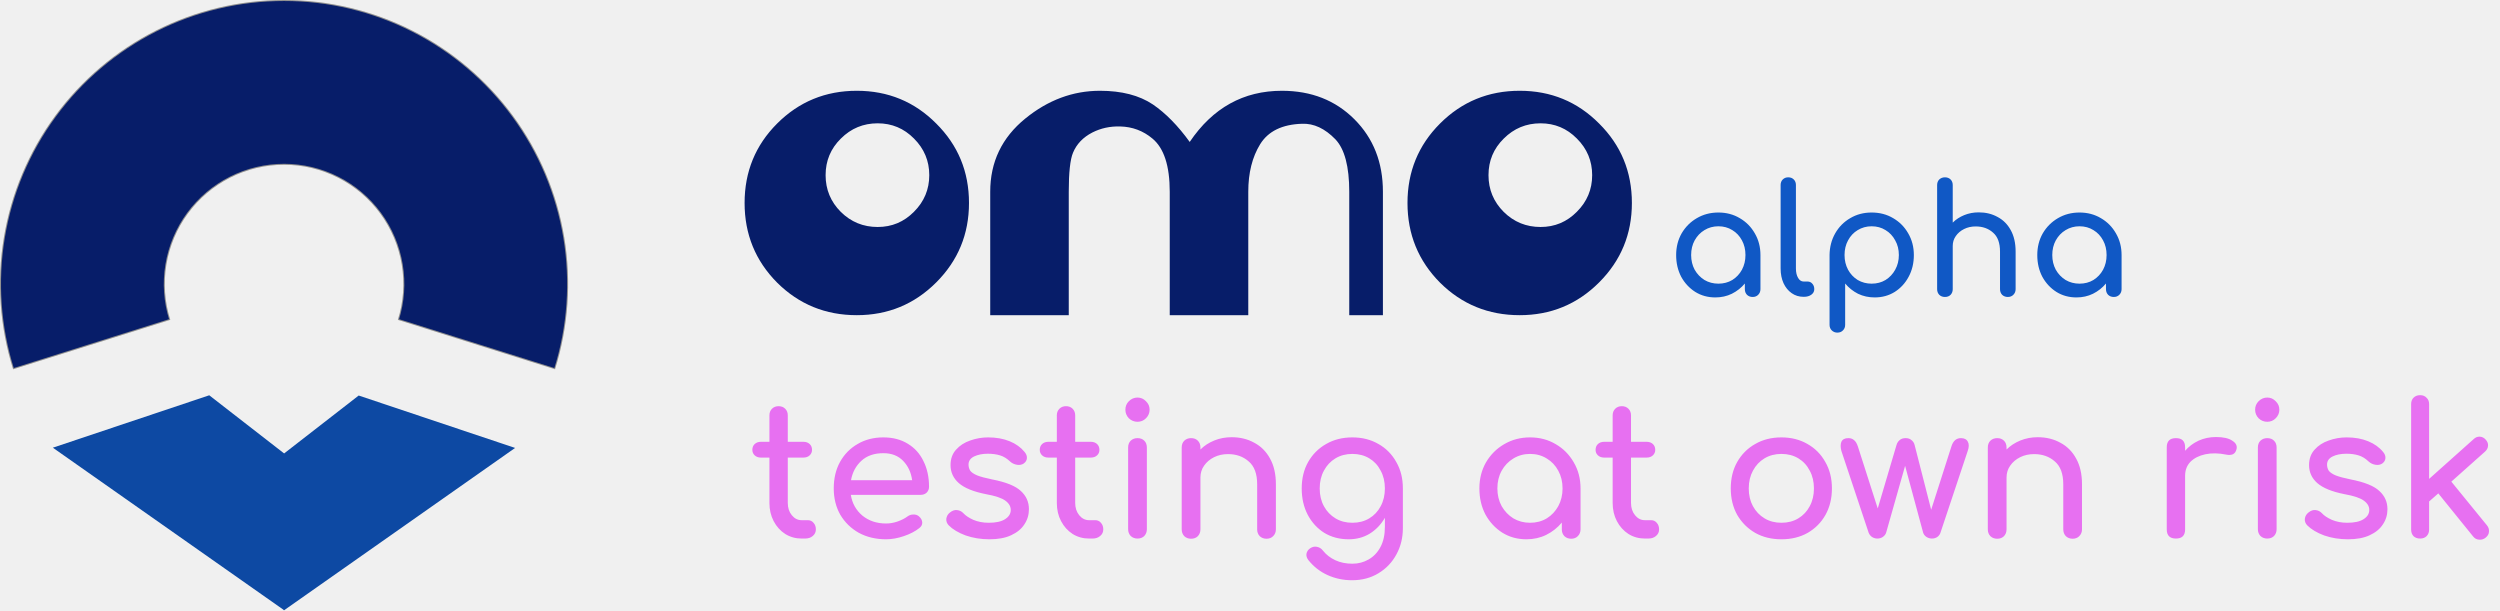
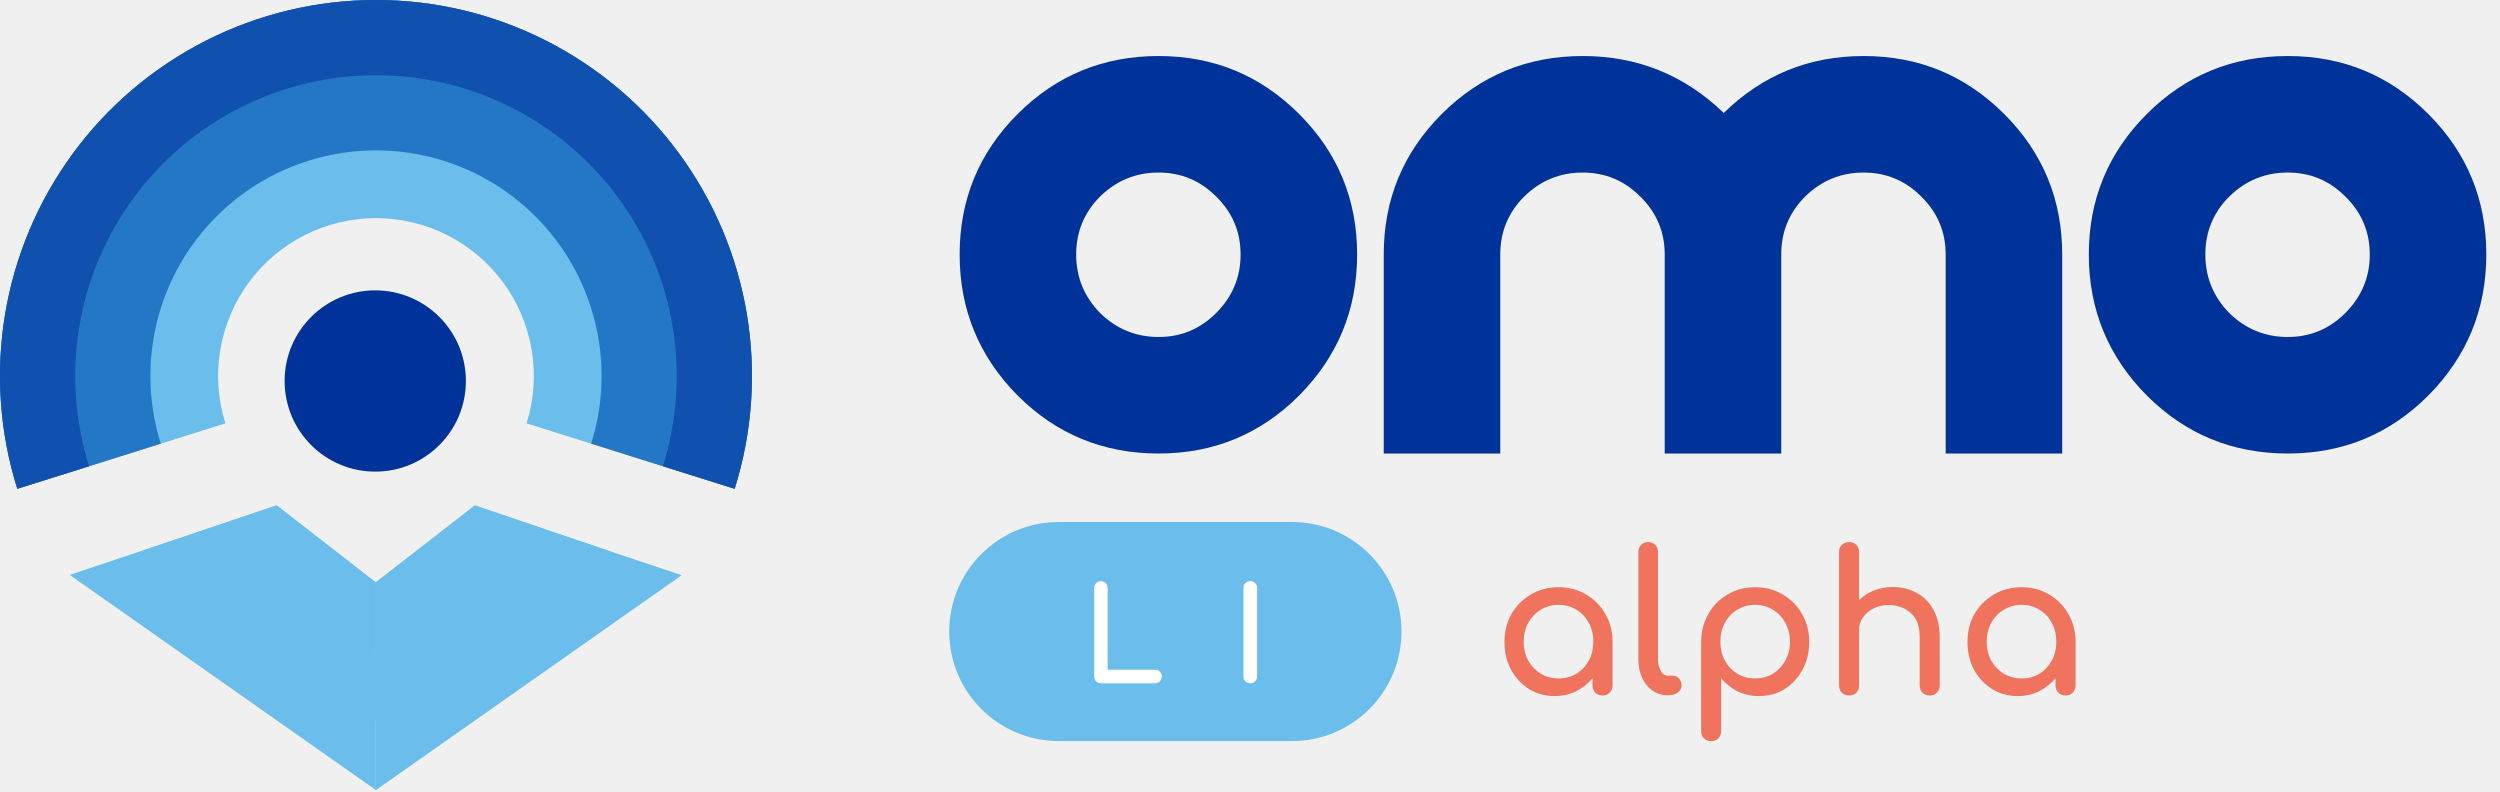
- <svg xmlns="http://www.w3.org/2000/svg" width="2451" height="599" viewBox="0 0 2451 599" fill="none">
-   <mask id="path-1-inside-1" fill="white">
-     <path d="M544.166 362.07C557.288 320.356 560.402 276.138 553.258 232.997C546.113 189.856 528.91 149.003 503.041 113.746C477.172 78.49 443.364 49.821 404.355 30.059C365.346 10.298 322.231 0 278.502 8.36285e-09C234.773 -0 191.659 10.297 152.649 30.057C113.64 49.818 79.831 78.487 53.962 113.743C28.092 148.999 10.889 189.851 3.743 232.993C-3.402 276.134 -0.288 320.352 12.833 362.066L166.954 313.587C161.445 296.072 160.137 277.507 163.138 259.393C166.138 241.279 173.361 224.126 184.223 209.323C195.085 194.52 209.28 182.483 225.659 174.186C242.038 165.889 260.14 161.566 278.501 161.566C296.861 161.566 314.964 165.89 331.343 174.187C347.722 182.484 361.916 194.522 372.778 209.325C383.64 224.128 390.863 241.281 393.863 259.395C396.863 277.508 395.555 296.074 390.045 313.589L544.166 362.07Z" />
-   </mask>
-   <path d="M544.166 362.07C557.288 320.356 560.402 276.138 553.258 232.997C546.113 189.856 528.91 149.003 503.041 113.746C477.172 78.49 443.364 49.821 404.355 30.059C365.346 10.298 322.231 0 278.502 8.36285e-09C234.773 -0 191.659 10.297 152.649 30.057C113.64 49.818 79.831 78.487 53.962 113.743C28.092 148.999 10.889 189.851 3.743 232.993C-3.402 276.134 -0.288 320.352 12.833 362.066L166.954 313.587C161.445 296.072 160.137 277.507 163.138 259.393C166.138 241.279 173.361 224.126 184.223 209.323C195.085 194.52 209.28 182.483 225.659 174.186C242.038 165.889 260.14 161.566 278.501 161.566C296.861 161.566 314.964 165.89 331.343 174.187C347.722 182.484 361.916 194.522 372.778 209.325C383.64 224.128 390.863 241.281 393.863 259.395C396.863 277.508 395.555 296.074 390.045 313.589L544.166 362.07Z" fill="#071D69" stroke="#8F8F8F" stroke-width="2" mask="url(#path-1-inside-1)" />
-   <path d="M205.14 387.538L278.5 444.508V598.217L51.801 438.915L205.14 387.538Z" fill="#0D49A3" />
-   <path d="M351.66 387.774L278.3 444.745V598.453L505 439.151L351.66 387.774Z" fill="#0D49A3" />
-   <path d="M950 199C950 229.507 939.293 255.467 917.88 276.88C896.467 298.293 870.507 309 840 309C809.347 309 783.313 298.367 761.9 277.1C740.633 255.687 730 229.653 730 199C730 168.347 740.633 142.387 761.9 121.12C783.313 99.707 809.347 89 840 89C870.653 89 896.613 99.707 917.88 121.12C939.293 142.387 950 168.347 950 199ZM911.06 171.72C911.06 157.787 906.073 145.833 896.1 135.86C886.273 125.887 874.393 120.9 860.46 120.9C846.38 120.9 834.353 125.887 824.38 135.86C814.407 145.687 809.42 157.64 809.42 171.72C809.42 185.8 814.407 197.827 824.38 207.8C834.353 217.627 846.38 222.54 860.46 222.54C874.393 222.54 886.273 217.553 896.1 207.58C906.073 197.607 911.06 185.653 911.06 171.72ZM1355.81 309H1322.81V188C1322.81 163.213 1318.27 146.053 1309.17 136.52C1298.91 125.96 1288.05 120.9 1276.61 121.34C1257.11 121.927 1243.39 128.6 1235.47 141.36C1227.7 153.973 1223.81 169.52 1223.81 188V309H1146.81V188C1146.81 162.627 1141.17 145.247 1129.87 135.86C1120.78 128.233 1110.22 124.273 1098.19 123.98C1088.37 123.687 1079.27 125.667 1070.91 129.92C1061.82 134.613 1055.51 141.213 1051.99 149.72C1049.21 156.32 1047.81 169.08 1047.81 188V309H970.814V188C970.814 158.813 982.254 134.907 1005.13 116.28C1027.43 98.093 1051.85 89 1078.39 89C1099.66 89 1116.97 93.473 1130.31 102.42C1142.78 110.927 1154.81 123.173 1166.39 139.16C1188.98 105.72 1219.12 89 1256.81 89C1285.56 89 1309.25 98.313 1327.87 116.94C1346.5 135.567 1355.81 159.253 1355.81 188V309ZM1599.9 199C1599.9 229.507 1589.2 255.467 1567.78 276.88C1546.37 298.293 1520.41 309 1489.9 309C1459.25 309 1433.22 298.367 1411.8 277.1C1390.54 255.687 1379.9 229.653 1379.9 199C1379.9 168.347 1390.54 142.387 1411.8 121.12C1433.22 99.707 1459.25 89 1489.9 89C1520.56 89 1546.52 99.707 1567.78 121.12C1589.2 142.387 1599.9 168.347 1599.9 199ZM1560.96 171.72C1560.96 157.787 1555.98 145.833 1546 135.86C1536.18 125.887 1524.3 120.9 1510.36 120.9C1496.28 120.9 1484.26 125.887 1474.28 135.86C1464.31 145.687 1459.32 157.64 1459.32 171.72C1459.32 185.8 1464.31 197.827 1474.28 207.8C1484.26 217.627 1496.28 222.54 1510.36 222.54C1524.3 222.54 1536.18 217.553 1546 207.58C1555.98 197.607 1560.96 185.653 1560.96 171.72Z" fill="#071D69" />
-   <path d="M786.02 528C780.02 528 774.62 526.5 769.82 523.5C765.02 520.38 761.24 516.18 758.48 510.9C755.72 505.62 754.34 499.68 754.34 493.08V448.62H746.06C743.54 448.62 741.5 447.9 739.94 446.46C738.38 445.02 737.6 443.22 737.6 441.06C737.6 438.66 738.38 436.74 739.94 435.3C741.5 433.86 743.54 433.14 746.06 433.14H754.34V407.22C754.34 404.58 755.18 402.42 756.86 400.74C758.54 399.06 760.7 398.22 763.34 398.22C765.98 398.22 768.14 399.06 769.82 400.74C771.5 402.42 772.34 404.58 772.34 407.22V433.14H787.64C790.16 433.14 792.2 433.86 793.76 435.3C795.32 436.74 796.1 438.66 796.1 441.06C796.1 443.22 795.32 445.02 793.76 446.46C792.2 447.9 790.16 448.62 787.64 448.62H772.34V493.08C772.34 497.88 773.66 501.9 776.3 505.14C778.94 508.38 782.18 510 786.02 510H792.14C794.3 510 796.1 510.84 797.54 512.52C799.1 514.2 799.88 516.36 799.88 519C799.88 521.64 798.86 523.8 796.82 525.48C794.9 527.16 792.38 528 789.26 528H786.02ZM868.706 528.72C858.746 528.72 849.866 526.62 842.066 522.42C834.386 518.1 828.326 512.22 823.886 504.78C819.566 497.22 817.406 488.58 817.406 478.86C817.406 469.02 819.446 460.38 823.526 452.94C827.726 445.38 833.486 439.5 840.806 435.3C848.126 430.98 856.526 428.82 866.006 428.82C875.366 428.82 883.406 430.92 890.126 435.12C896.846 439.2 901.946 444.9 905.426 452.22C909.026 459.42 910.826 467.76 910.826 477.24C910.826 479.52 910.046 481.44 908.486 483C906.926 484.44 904.946 485.16 902.546 485.16H834.146C835.466 493.44 839.246 500.22 845.486 505.5C851.846 510.66 859.586 513.24 868.706 513.24C872.426 513.24 876.206 512.58 880.046 511.26C884.006 509.82 887.186 508.2 889.586 506.4C891.386 505.08 893.306 504.42 895.346 504.42C897.506 504.3 899.366 504.9 900.926 506.22C902.966 508.02 904.046 510 904.166 512.16C904.286 514.32 903.326 516.18 901.286 517.74C897.206 520.98 892.106 523.62 885.986 525.66C879.986 527.7 874.226 528.72 868.706 528.72ZM866.006 444.3C857.126 444.3 849.986 446.76 844.586 451.68C839.186 456.6 835.766 462.96 834.326 470.76H894.266C893.186 463.08 890.246 456.78 885.446 451.86C880.646 446.82 874.166 444.3 866.006 444.3ZM970.063 528.72C961.663 528.72 953.863 527.46 946.663 524.94C939.583 522.3 934.063 519 930.103 515.04C928.303 513.12 927.523 510.96 927.763 508.56C928.123 506.04 929.323 504 931.363 502.44C933.763 500.52 936.103 499.74 938.383 500.1C940.783 500.34 942.823 501.36 944.503 503.16C946.543 505.44 949.783 507.6 954.223 509.64C958.783 511.56 963.823 512.52 969.343 512.52C976.303 512.52 981.583 511.38 985.183 509.1C988.903 506.82 990.823 503.88 990.943 500.28C991.063 496.68 989.323 493.56 985.723 490.92C982.243 488.28 975.823 486.12 966.463 484.44C954.343 482.04 945.523 478.44 940.003 473.64C934.603 468.84 931.903 462.96 931.903 456C931.903 449.88 933.703 444.84 937.303 440.88C940.903 436.8 945.523 433.8 951.163 431.88C956.803 429.84 962.683 428.82 968.803 428.82C976.723 428.82 983.743 430.08 989.863 432.6C995.983 435.12 1000.84 438.6 1004.44 443.04C1006.12 444.96 1006.9 447 1006.78 449.16C1006.66 451.2 1005.64 452.94 1003.72 454.38C1001.8 455.7 999.523 456.12 996.883 455.64C994.243 455.16 992.023 454.08 990.223 452.4C987.223 449.52 983.983 447.54 980.503 446.46C977.023 445.38 973.003 444.84 968.443 444.84C963.163 444.84 958.663 445.74 954.943 447.54C951.343 449.34 949.543 451.98 949.543 455.46C949.543 457.62 950.083 459.6 951.163 461.4C952.363 463.08 954.643 464.64 958.003 466.08C961.363 467.4 966.283 468.72 972.763 470.04C986.323 472.68 995.683 476.46 1000.84 481.38C1006.12 486.18 1008.76 492.12 1008.76 499.2C1008.76 504.72 1007.26 509.7 1004.26 514.14C1001.38 518.58 997.063 522.12 991.303 524.76C985.663 527.4 978.583 528.72 970.063 528.72ZM1067.8 528C1061.8 528 1056.4 526.5 1051.6 523.5C1046.8 520.38 1043.02 516.18 1040.26 510.9C1037.5 505.62 1036.12 499.68 1036.12 493.08V448.62H1027.84C1025.32 448.62 1023.28 447.9 1021.72 446.46C1020.16 445.02 1019.38 443.22 1019.38 441.06C1019.38 438.66 1020.16 436.74 1021.72 435.3C1023.28 433.86 1025.32 433.14 1027.84 433.14H1036.12V407.22C1036.12 404.58 1036.96 402.42 1038.64 400.74C1040.32 399.06 1042.48 398.22 1045.12 398.22C1047.76 398.22 1049.92 399.06 1051.6 400.74C1053.28 402.42 1054.12 404.58 1054.12 407.22V433.14H1069.42C1071.94 433.14 1073.98 433.86 1075.54 435.3C1077.1 436.74 1077.88 438.66 1077.88 441.06C1077.88 443.22 1077.1 445.02 1075.54 446.46C1073.98 447.9 1071.94 448.62 1069.42 448.62H1054.12V493.08C1054.12 497.88 1055.44 501.9 1058.08 505.14C1060.72 508.38 1063.96 510 1067.8 510H1073.92C1076.08 510 1077.88 510.84 1079.32 512.52C1080.88 514.2 1081.66 516.36 1081.66 519C1081.66 521.64 1080.64 523.8 1078.6 525.48C1076.68 527.16 1074.16 528 1071.04 528H1067.8ZM1115.2 528C1112.56 528 1110.34 527.16 1108.54 525.48C1106.86 523.68 1106.02 521.46 1106.02 518.82V438.72C1106.02 435.96 1106.86 433.74 1108.54 432.06C1110.34 430.38 1112.56 429.54 1115.2 429.54C1117.96 429.54 1120.18 430.38 1121.86 432.06C1123.54 433.74 1124.38 435.96 1124.38 438.72V518.82C1124.38 521.46 1123.54 523.68 1121.86 525.48C1120.18 527.16 1117.96 528 1115.2 528ZM1115.2 413.52C1111.96 413.52 1109.14 412.38 1106.74 410.1C1104.46 407.7 1103.32 404.88 1103.32 401.64C1103.32 398.4 1104.46 395.64 1106.74 393.36C1109.14 390.96 1111.96 389.76 1115.2 389.76C1118.44 389.76 1121.2 390.96 1123.48 393.36C1125.88 395.64 1127.08 398.4 1127.08 401.64C1127.08 404.88 1125.88 407.7 1123.48 410.1C1121.2 412.38 1118.44 413.52 1115.2 413.52ZM1167.72 528.18C1165.08 528.18 1162.86 527.34 1161.06 525.66C1159.38 523.86 1158.54 521.64 1158.54 519V438.72C1158.54 435.96 1159.38 433.74 1161.06 432.06C1162.86 430.38 1165.08 429.54 1167.72 429.54C1170.48 429.54 1172.7 430.38 1174.38 432.06C1176.06 433.74 1176.9 435.96 1176.9 438.72V440.7C1180.62 436.98 1185.12 434.04 1190.4 431.88C1195.68 429.72 1201.38 428.64 1207.5 428.64C1215.78 428.64 1223.16 430.44 1229.64 434.04C1236.24 437.52 1241.4 442.68 1245.12 449.52C1248.96 456.36 1250.88 464.76 1250.88 474.72V519C1250.88 521.64 1249.98 523.86 1248.18 525.66C1246.5 527.34 1244.34 528.18 1241.7 528.18C1239.06 528.18 1236.84 527.34 1235.04 525.66C1233.36 523.86 1232.52 521.64 1232.52 519V474.72C1232.52 464.52 1229.76 457.08 1224.24 452.4C1218.84 447.6 1212.06 445.2 1203.9 445.2C1198.86 445.2 1194.3 446.22 1190.22 448.26C1186.14 450.3 1182.9 453.06 1180.5 456.54C1178.1 459.9 1176.9 463.8 1176.9 468.24V519C1176.9 521.64 1176.06 523.86 1174.38 525.66C1172.7 527.34 1170.48 528.18 1167.72 528.18ZM1322.28 528.72C1313.28 528.72 1305.3 526.62 1298.34 522.42C1291.5 518.1 1286.1 512.22 1282.14 504.78C1278.18 497.22 1276.2 488.58 1276.2 478.86C1276.2 469.02 1278.3 460.38 1282.5 452.94C1286.82 445.38 1292.7 439.5 1300.14 435.3C1307.58 430.98 1316.16 428.82 1325.88 428.82C1335.48 428.82 1344 430.98 1351.44 435.3C1358.88 439.5 1364.7 445.38 1368.9 452.94C1373.22 460.38 1375.38 469.02 1375.38 478.86V517.74C1375.38 527.22 1373.28 535.8 1369.08 543.48C1364.88 551.28 1359 557.46 1351.44 562.02C1344 566.58 1335.36 568.86 1325.52 568.86C1317 568.86 1309.02 567.18 1301.58 563.82C1294.14 560.46 1287.84 555.54 1282.68 549.06C1281.12 547.02 1280.52 544.92 1280.88 542.76C1281.36 540.6 1282.56 538.86 1284.48 537.54C1286.64 536.1 1288.86 535.62 1291.14 536.1C1293.54 536.58 1295.46 537.78 1296.9 539.7C1300.14 543.78 1304.22 546.96 1309.14 549.24C1314.06 551.52 1319.64 552.66 1325.88 552.66C1331.64 552.66 1336.92 551.28 1341.72 548.52C1346.64 545.76 1350.54 541.68 1353.42 536.28C1356.3 530.88 1357.74 524.28 1357.74 516.48V507.66C1354.02 514.14 1349.1 519.3 1342.98 523.14C1336.86 526.86 1329.96 528.72 1322.28 528.72ZM1325.88 512.52C1332.12 512.52 1337.64 511.08 1342.44 508.2C1347.24 505.32 1350.96 501.36 1353.6 496.32C1356.36 491.28 1357.74 485.46 1357.74 478.86C1357.74 472.26 1356.36 466.44 1353.6 461.4C1350.96 456.24 1347.24 452.22 1342.44 449.34C1337.64 446.46 1332.12 445.02 1325.88 445.02C1319.64 445.02 1314.12 446.46 1309.32 449.34C1304.52 452.22 1300.74 456.24 1297.98 461.4C1295.22 466.44 1293.84 472.26 1293.84 478.86C1293.84 485.46 1295.22 491.28 1297.98 496.32C1300.74 501.36 1304.52 505.32 1309.32 508.2C1314.12 511.08 1319.64 512.52 1325.88 512.52ZM1496.47 528.72C1487.71 528.72 1479.85 526.56 1472.89 522.24C1465.93 517.8 1460.41 511.86 1456.33 504.42C1452.37 496.86 1450.39 488.34 1450.39 478.86C1450.39 469.38 1452.55 460.86 1456.87 453.3C1461.31 445.74 1467.25 439.8 1474.69 435.48C1482.25 431.04 1490.71 428.82 1500.07 428.82C1509.43 428.82 1517.83 431.04 1525.27 435.48C1532.71 439.8 1538.59 445.74 1542.91 453.3C1547.35 460.86 1549.57 469.38 1549.57 478.86V519C1549.57 521.64 1548.67 523.86 1546.87 525.66C1545.19 527.34 1543.03 528.18 1540.39 528.18C1537.75 528.18 1535.53 527.34 1533.73 525.66C1532.05 523.86 1531.21 521.64 1531.21 519V512.34C1527.01 517.38 1521.91 521.4 1515.91 524.4C1510.03 527.28 1503.55 528.72 1496.47 528.72ZM1500.07 512.52C1506.19 512.52 1511.65 511.08 1516.45 508.2C1521.25 505.2 1525.03 501.18 1527.79 496.14C1530.55 490.98 1531.93 485.22 1531.93 478.86C1531.93 472.38 1530.55 466.62 1527.79 461.58C1525.03 456.42 1521.25 452.4 1516.45 449.52C1511.65 446.52 1506.19 445.02 1500.07 445.02C1494.07 445.02 1488.61 446.52 1483.69 449.52C1478.89 452.4 1475.05 456.42 1472.17 461.58C1469.41 466.62 1468.03 472.38 1468.03 478.86C1468.03 485.22 1469.41 490.98 1472.17 496.14C1475.05 501.18 1478.89 505.2 1483.69 508.2C1488.61 511.08 1494.07 512.52 1500.07 512.52ZM1612.72 528C1606.72 528 1601.32 526.5 1596.52 523.5C1591.72 520.38 1587.94 516.18 1585.18 510.9C1582.42 505.62 1581.04 499.68 1581.04 493.08V448.62H1572.76C1570.24 448.62 1568.2 447.9 1566.64 446.46C1565.08 445.02 1564.3 443.22 1564.3 441.06C1564.3 438.66 1565.08 436.74 1566.64 435.3C1568.2 433.86 1570.24 433.14 1572.76 433.14H1581.04V407.22C1581.04 404.58 1581.88 402.42 1583.56 400.74C1585.24 399.06 1587.4 398.22 1590.04 398.22C1592.68 398.22 1594.84 399.06 1596.52 400.74C1598.2 402.42 1599.04 404.58 1599.04 407.22V433.14H1614.34C1616.86 433.14 1618.9 433.86 1620.46 435.3C1622.02 436.74 1622.8 438.66 1622.8 441.06C1622.8 443.22 1622.02 445.02 1620.46 446.46C1618.9 447.9 1616.86 448.62 1614.34 448.62H1599.04V493.08C1599.04 497.88 1600.36 501.9 1603 505.14C1605.64 508.38 1608.88 510 1612.72 510H1618.84C1621 510 1622.8 510.84 1624.24 512.52C1625.8 514.2 1626.58 516.36 1626.58 519C1626.58 521.64 1625.56 523.8 1623.52 525.48C1621.6 527.16 1619.08 528 1615.96 528H1612.72ZM1746.52 528.72C1736.8 528.72 1728.22 526.62 1720.78 522.42C1713.34 518.1 1707.46 512.22 1703.14 504.78C1698.94 497.22 1696.84 488.58 1696.84 478.86C1696.84 469.02 1698.94 460.38 1703.14 452.94C1707.46 445.38 1713.34 439.5 1720.78 435.3C1728.22 430.98 1736.8 428.82 1746.52 428.82C1756.12 428.82 1764.64 430.98 1772.08 435.3C1779.52 439.5 1785.34 445.38 1789.54 452.94C1793.86 460.38 1796.02 469.02 1796.02 478.86C1796.02 488.58 1793.92 497.22 1789.72 504.78C1785.52 512.22 1779.7 518.1 1772.26 522.42C1764.82 526.62 1756.24 528.72 1746.52 528.72ZM1746.52 512.52C1752.76 512.52 1758.28 511.08 1763.08 508.2C1767.88 505.32 1771.6 501.36 1774.24 496.32C1777 491.28 1778.38 485.46 1778.38 478.86C1778.38 472.26 1777 466.44 1774.24 461.4C1771.6 456.24 1767.88 452.22 1763.08 449.34C1758.28 446.46 1752.76 445.02 1746.52 445.02C1740.28 445.02 1734.76 446.46 1729.96 449.34C1725.16 452.22 1721.38 456.24 1718.62 461.4C1715.86 466.44 1714.48 472.26 1714.48 478.86C1714.48 485.46 1715.86 491.28 1718.62 496.32C1721.38 501.36 1725.16 505.32 1729.96 508.2C1734.76 511.08 1740.28 512.52 1746.52 512.52ZM1840.58 528C1838.66 528 1836.86 527.46 1835.18 526.38C1833.62 525.18 1832.54 523.74 1831.94 522.06L1805.3 442.14C1804.34 438.42 1804.34 435.42 1805.3 433.14C1806.38 430.74 1808.66 429.54 1812.14 429.54C1814.42 429.54 1816.28 430.2 1817.72 431.52C1819.28 432.72 1820.54 434.82 1821.5 437.82L1840.94 498.48L1859.3 436.38C1859.9 434.34 1860.92 432.72 1862.36 431.52C1863.8 430.2 1865.78 429.54 1868.3 429.54C1870.7 429.54 1872.62 430.2 1874.06 431.52C1875.62 432.72 1876.64 434.34 1877.12 436.38L1893.32 499.74L1913.12 437.82C1914.8 432.3 1917.92 429.54 1922.48 429.54C1925.84 429.54 1928.12 430.74 1929.32 433.14C1930.52 435.42 1930.46 438.42 1929.14 442.14L1902.5 522.06C1902.02 523.74 1901 525.18 1899.44 526.38C1897.88 527.46 1896.08 528 1894.04 528C1892.12 528 1890.32 527.46 1888.64 526.38C1886.96 525.18 1885.88 523.74 1885.4 522.06L1867.76 456.72L1849.22 522.06C1848.74 523.74 1847.66 525.18 1845.98 526.38C1844.42 527.46 1842.62 528 1840.58 528ZM1958.03 528.18C1955.39 528.18 1953.17 527.34 1951.37 525.66C1949.69 523.86 1948.85 521.64 1948.85 519V438.72C1948.85 435.96 1949.69 433.74 1951.37 432.06C1953.17 430.38 1955.39 429.54 1958.03 429.54C1960.79 429.54 1963.01 430.38 1964.69 432.06C1966.37 433.74 1967.21 435.96 1967.21 438.72V440.7C1970.93 436.98 1975.43 434.04 1980.71 431.88C1985.99 429.72 1991.69 428.64 1997.81 428.64C2006.09 428.64 2013.47 430.44 2019.95 434.04C2026.55 437.52 2031.71 442.68 2035.43 449.52C2039.27 456.36 2041.19 464.76 2041.19 474.72V519C2041.19 521.64 2040.29 523.86 2038.49 525.66C2036.81 527.34 2034.65 528.18 2032.01 528.18C2029.37 528.18 2027.15 527.34 2025.35 525.66C2023.67 523.86 2022.83 521.64 2022.83 519V474.72C2022.83 464.52 2020.07 457.08 2014.55 452.4C2009.15 447.6 2002.37 445.2 1994.21 445.2C1989.17 445.2 1984.61 446.22 1980.53 448.26C1976.45 450.3 1973.21 453.06 1970.81 456.54C1968.41 459.9 1967.21 463.8 1967.21 468.24V519C1967.21 521.64 1966.37 523.86 1964.69 525.66C1963.01 527.34 1960.79 528.18 1958.03 528.18ZM2133.28 528C2127.28 528 2124.28 525 2124.28 519V438.54C2124.28 432.54 2127.28 429.54 2133.28 429.54C2139.28 429.54 2142.28 432.54 2142.28 438.54V441.96C2145.88 437.76 2150.26 434.46 2155.42 432.06C2160.7 429.66 2166.4 428.46 2172.52 428.46C2179.72 428.46 2185.06 429.66 2188.54 432.06C2192.14 434.34 2193.52 437.1 2192.68 440.34C2192.08 442.86 2190.88 444.54 2189.08 445.38C2187.28 446.1 2185.18 446.22 2182.78 445.74C2175.1 444.18 2168.2 444.06 2162.08 445.38C2155.96 446.7 2151.1 449.16 2147.5 452.76C2144.02 456.36 2142.28 460.92 2142.28 466.44V519C2142.28 525 2139.28 528 2133.28 528ZM2222.8 528C2220.16 528 2217.94 527.16 2216.14 525.48C2214.46 523.68 2213.62 521.46 2213.62 518.82V438.72C2213.62 435.96 2214.46 433.74 2216.14 432.06C2217.94 430.38 2220.16 429.54 2222.8 429.54C2225.56 429.54 2227.78 430.38 2229.46 432.06C2231.14 433.74 2231.98 435.96 2231.98 438.72V518.82C2231.98 521.46 2231.14 523.68 2229.46 525.48C2227.78 527.16 2225.56 528 2222.8 528ZM2222.8 413.52C2219.56 413.52 2216.74 412.38 2214.34 410.1C2212.06 407.7 2210.92 404.88 2210.92 401.64C2210.92 398.4 2212.06 395.64 2214.34 393.36C2216.74 390.96 2219.56 389.76 2222.8 389.76C2226.04 389.76 2228.8 390.96 2231.08 393.36C2233.48 395.64 2234.68 398.4 2234.68 401.64C2234.68 404.88 2233.48 407.7 2231.08 410.1C2228.8 412.38 2226.04 413.52 2222.8 413.52ZM2301.96 528.72C2293.56 528.72 2285.76 527.46 2278.56 524.94C2271.48 522.3 2265.96 519 2262 515.04C2260.2 513.12 2259.42 510.96 2259.66 508.56C2260.02 506.04 2261.22 504 2263.26 502.44C2265.66 500.52 2268 499.74 2270.28 500.1C2272.68 500.34 2274.72 501.36 2276.4 503.16C2278.44 505.44 2281.68 507.6 2286.12 509.64C2290.68 511.56 2295.72 512.52 2301.24 512.52C2308.2 512.52 2313.48 511.38 2317.08 509.1C2320.8 506.82 2322.72 503.88 2322.84 500.28C2322.96 496.68 2321.22 493.56 2317.62 490.92C2314.14 488.28 2307.72 486.12 2298.36 484.44C2286.24 482.04 2277.42 478.44 2271.9 473.64C2266.5 468.84 2263.8 462.96 2263.8 456C2263.8 449.88 2265.6 444.84 2269.2 440.88C2272.8 436.8 2277.42 433.8 2283.06 431.88C2288.7 429.84 2294.58 428.82 2300.7 428.82C2308.62 428.82 2315.64 430.08 2321.76 432.6C2327.88 435.12 2332.74 438.6 2336.34 443.04C2338.02 444.96 2338.8 447 2338.68 449.16C2338.56 451.2 2337.54 452.94 2335.62 454.38C2333.7 455.7 2331.42 456.12 2328.78 455.64C2326.14 455.16 2323.92 454.08 2322.12 452.4C2319.12 449.52 2315.88 447.54 2312.4 446.46C2308.92 445.38 2304.9 444.84 2300.34 444.84C2295.06 444.84 2290.56 445.74 2286.84 447.54C2283.24 449.34 2281.44 451.98 2281.44 455.46C2281.44 457.62 2281.98 459.6 2283.06 461.4C2284.26 463.08 2286.54 464.64 2289.9 466.08C2293.26 467.4 2298.18 468.72 2304.66 470.04C2318.22 472.68 2327.58 476.46 2332.74 481.38C2338.02 486.18 2340.66 492.12 2340.66 499.2C2340.66 504.72 2339.16 509.7 2336.16 514.14C2333.28 518.58 2328.96 522.12 2323.2 524.76C2317.56 527.4 2310.48 528.72 2301.96 528.72ZM2372.69 528C2370.05 528 2367.89 527.22 2366.21 525.66C2364.65 523.98 2363.87 521.82 2363.87 519.18V396.24C2363.87 393.6 2364.65 391.5 2366.21 389.94C2367.89 388.26 2370.05 387.42 2372.69 387.42C2375.33 387.42 2377.43 388.26 2378.99 389.94C2380.67 391.5 2381.51 393.6 2381.51 396.24V469.5L2425.25 430.44C2427.05 428.76 2429.03 427.98 2431.19 428.1C2433.47 428.22 2435.39 429.18 2436.95 430.98C2438.63 432.78 2439.41 434.76 2439.29 436.92C2439.17 439.08 2438.21 441 2436.41 442.68L2403.29 472.2L2438.21 515.04C2439.77 516.96 2440.43 519.06 2440.19 521.34C2440.07 523.5 2438.99 525.42 2436.95 527.1C2435.03 528.66 2432.87 529.32 2430.47 529.08C2428.19 528.96 2426.27 527.94 2424.71 526.02L2390.51 483.72L2381.51 491.64V519.18C2381.51 521.82 2380.67 523.98 2378.99 525.66C2377.43 527.22 2375.33 528 2372.69 528Z" fill="#E770F1" />
-   <path d="M1681.7 291.6C1674.4 291.6 1667.85 289.8 1662.05 286.2C1656.25 282.5 1651.65 277.55 1648.25 271.35C1644.95 265.05 1643.3 257.95 1643.3 250.05C1643.3 242.15 1645.1 235.05 1648.7 228.75C1652.4 222.45 1657.35 217.5 1663.55 213.9C1669.85 210.2 1676.9 208.35 1684.7 208.35C1692.5 208.35 1699.5 210.2 1705.7 213.9C1711.9 217.5 1716.8 222.45 1720.4 228.75C1724.1 235.05 1725.95 242.15 1725.95 250.05V283.5C1725.95 285.7 1725.2 287.55 1723.7 289.05C1722.3 290.45 1720.5 291.15 1718.3 291.15C1716.1 291.15 1714.25 290.45 1712.75 289.05C1711.35 287.55 1710.65 285.7 1710.65 283.5V277.95C1707.15 282.15 1702.9 285.5 1697.9 288C1693 290.4 1687.6 291.6 1681.7 291.6ZM1684.7 278.1C1689.8 278.1 1694.35 276.9 1698.35 274.5C1702.35 272 1705.5 268.65 1707.8 264.45C1710.1 260.15 1711.25 255.35 1711.25 250.05C1711.25 244.65 1710.1 239.85 1707.8 235.65C1705.5 231.35 1702.35 228 1698.35 225.6C1694.35 223.1 1689.8 221.85 1684.7 221.85C1679.7 221.85 1675.15 223.1 1671.05 225.6C1667.05 228 1663.85 231.35 1661.45 235.65C1659.15 239.85 1658 244.65 1658 250.05C1658 255.35 1659.15 260.15 1661.45 264.45C1663.85 268.65 1667.05 272 1671.05 274.5C1675.15 276.9 1679.7 278.1 1684.7 278.1ZM1768.22 291C1763.82 291 1759.92 289.8 1756.52 287.4C1753.12 285 1750.47 281.75 1748.57 277.65C1746.67 273.45 1745.72 268.65 1745.72 263.25V181.35C1745.72 179.15 1746.42 177.35 1747.82 175.95C1749.22 174.55 1751.02 173.85 1753.22 173.85C1755.42 173.85 1757.22 174.55 1758.62 175.95C1760.02 177.35 1760.72 179.15 1760.72 181.35V263.25C1760.72 266.95 1761.42 270 1762.82 272.4C1764.22 274.8 1766.02 276 1768.22 276H1771.97C1773.97 276 1775.57 276.7 1776.77 278.1C1778.07 279.5 1778.72 281.3 1778.72 283.5C1778.72 285.7 1777.77 287.5 1775.87 288.9C1773.97 290.3 1771.52 291 1768.52 291H1768.22ZM1801.34 326.1C1799.14 326.1 1797.29 325.35 1795.79 323.85C1794.39 322.45 1793.69 320.65 1793.69 318.45V250.05C1793.79 242.15 1795.64 235.05 1799.24 228.75C1802.84 222.45 1807.74 217.5 1813.94 213.9C1820.14 210.2 1827.14 208.35 1834.94 208.35C1842.84 208.35 1849.89 210.2 1856.09 213.9C1862.29 217.5 1867.19 222.45 1870.79 228.75C1874.49 235.05 1876.34 242.15 1876.34 250.05C1876.34 257.95 1874.64 265.05 1871.24 271.35C1867.94 277.55 1863.39 282.5 1857.59 286.2C1851.79 289.8 1845.24 291.6 1837.94 291.6C1832.04 291.6 1826.59 290.4 1821.59 288C1816.69 285.5 1812.49 282.15 1808.99 277.95V318.45C1808.99 320.65 1808.29 322.45 1806.89 323.85C1805.49 325.35 1803.64 326.1 1801.34 326.1ZM1834.94 278.1C1840.04 278.1 1844.59 276.9 1848.59 274.5C1852.59 272 1855.74 268.65 1858.04 264.45C1860.44 260.15 1861.64 255.35 1861.64 250.05C1861.64 244.65 1860.44 239.85 1858.04 235.65C1855.74 231.35 1852.59 228 1848.59 225.6C1844.59 223.1 1840.04 221.85 1834.94 221.85C1829.94 221.85 1825.39 223.1 1821.29 225.6C1817.29 228 1814.14 231.35 1811.84 235.65C1809.54 239.85 1808.39 244.65 1808.39 250.05C1808.39 255.35 1809.54 260.15 1811.84 264.45C1814.14 268.65 1817.29 272 1821.29 274.5C1825.39 276.9 1829.94 278.1 1834.94 278.1ZM1906.81 291.15C1904.61 291.15 1902.76 290.45 1901.26 289.05C1899.86 287.55 1899.16 285.7 1899.16 283.5V216.6C1899.16 214.3 1899.86 212.45 1901.26 211.05C1902.76 209.65 1904.61 208.95 1906.81 208.95C1909.11 208.95 1910.96 209.65 1912.36 211.05C1913.76 212.45 1914.46 214.3 1914.46 216.6V218.25C1917.56 215.15 1921.31 212.7 1925.71 210.9C1930.11 209.1 1934.86 208.2 1939.96 208.2C1946.86 208.2 1953.01 209.7 1958.41 212.7C1963.91 215.6 1968.21 219.9 1971.31 225.6C1974.51 231.3 1976.11 238.3 1976.11 246.6V283.5C1976.11 285.7 1975.36 287.55 1973.86 289.05C1972.46 290.45 1970.66 291.15 1968.46 291.15C1966.26 291.15 1964.41 290.45 1962.91 289.05C1961.51 287.55 1960.81 285.7 1960.81 283.5V246.6C1960.81 238.1 1958.51 231.9 1953.91 228C1949.41 224 1943.76 222 1936.96 222C1932.76 222 1928.96 222.85 1925.56 224.55C1922.16 226.25 1919.46 228.55 1917.46 231.45C1915.46 234.25 1914.46 237.5 1914.46 241.2V283.5C1914.46 285.7 1913.76 287.55 1912.36 289.05C1910.96 290.45 1909.11 291.15 1906.81 291.15ZM1906.81 261.15C1904.61 261.15 1902.76 260.45 1901.26 259.05C1899.86 257.55 1899.16 255.7 1899.16 253.5V181.5C1899.16 179.2 1899.86 177.35 1901.26 175.95C1902.76 174.55 1904.61 173.85 1906.81 173.85C1909.11 173.85 1910.96 174.55 1912.36 175.95C1913.76 177.35 1914.46 179.2 1914.46 181.5V253.5C1914.46 255.7 1913.76 257.55 1912.36 259.05C1910.96 260.45 1909.11 261.15 1906.81 261.15ZM2035.75 291.6C2028.45 291.6 2021.9 289.8 2016.1 286.2C2010.3 282.5 2005.7 277.55 2002.3 271.35C1999 265.05 1997.35 257.95 1997.35 250.05C1997.35 242.15 1999.15 235.05 2002.75 228.75C2006.45 222.45 2011.4 217.5 2017.6 213.9C2023.9 210.2 2030.95 208.35 2038.75 208.35C2046.55 208.35 2053.55 210.2 2059.75 213.9C2065.95 217.5 2070.85 222.45 2074.45 228.75C2078.15 235.05 2080 242.15 2080 250.05V283.5C2080 285.7 2079.25 287.55 2077.75 289.05C2076.35 290.45 2074.55 291.15 2072.35 291.15C2070.15 291.15 2068.3 290.45 2066.8 289.05C2065.4 287.55 2064.7 285.7 2064.7 283.5V277.95C2061.2 282.15 2056.95 285.5 2051.95 288C2047.05 290.4 2041.65 291.6 2035.75 291.6ZM2038.75 278.1C2043.85 278.1 2048.4 276.9 2052.4 274.5C2056.4 272 2059.55 268.65 2061.85 264.45C2064.15 260.15 2065.3 255.35 2065.3 250.05C2065.3 244.65 2064.15 239.85 2061.85 235.65C2059.55 231.35 2056.4 228 2052.4 225.6C2048.4 223.1 2043.85 221.85 2038.75 221.85C2033.75 221.85 2029.2 223.1 2025.1 225.6C2021.1 228 2017.9 231.35 2015.5 235.65C2013.2 239.85 2012.05 244.65 2012.05 250.05C2012.05 255.35 2013.2 260.15 2015.5 264.45C2017.9 268.65 2021.1 272 2025.1 274.5C2029.2 276.9 2033.75 278.1 2038.75 278.1Z" fill="#1058C5" />
+ <svg xmlns="http://www.w3.org/2000/svg" width="2294" height="726" viewBox="0 0 2294 726" fill="none">
+   <path d="M674.101 448.524C690.356 396.85 694.215 342.074 685.364 288.632C676.513 235.189 655.202 184.582 623.156 140.907C591.11 97.232 549.23 61.717 500.906 37.237C452.582 12.757 399.173 0 345.003 1.03597e-08C290.832 -0 237.423 12.755 189.098 37.234C140.774 61.713 98.894 97.228 66.847 140.902C34.8 184.577 13.489 235.184 4.637 288.627C-4.215 342.069 -0.357 396.845 15.897 448.519L206.819 388.465C199.995 366.768 198.375 343.769 202.091 321.33C205.808 298.891 214.756 277.643 228.212 259.305C241.667 240.968 259.252 226.056 279.541 215.778C299.831 205.5 322.256 200.144 345.001 200.144C367.746 200.145 390.171 205.501 410.461 215.779C430.75 226.057 448.335 240.969 461.79 259.307C475.245 277.645 484.193 298.894 487.909 321.333C491.625 343.772 490.005 366.77 483.18 388.467L674.101 448.524Z" fill="#6BBDEB" />
+   <path d="M674.101 448.524C690.356 396.85 694.215 342.074 685.364 288.632C676.513 235.189 655.202 184.582 623.156 140.907C591.11 97.232 549.23 61.717 500.906 37.237C452.582 12.757 399.173 0 345.003 1.03597e-08C290.832 -0 237.423 12.755 189.098 37.234C140.774 61.713 98.894 97.228 66.847 140.902C34.8 184.577 13.489 235.184 4.637 288.627C-4.215 342.069 -0.357 396.845 15.897 448.519L147.538 407.112C137.786 376.107 135.471 343.241 140.782 311.176C146.093 279.11 158.88 248.746 178.108 222.541C197.336 196.337 222.465 175.028 251.459 160.341C280.454 145.653 312.499 138 345.002 138C377.504 138 409.549 145.654 438.544 160.342C467.538 175.03 492.666 196.339 511.894 222.544C531.121 248.749 543.908 279.113 549.218 311.179C554.529 343.245 552.214 376.11 542.461 407.115L674.101 448.524Z" fill="#2377C5" />
+   <path d="M674.101 448.524C690.356 396.85 694.215 342.074 685.364 288.632C676.513 235.189 655.202 184.582 623.156 140.907C591.11 97.232 549.23 61.717 500.906 37.237C452.582 12.757 399.173 0 345.003 1.03597e-08C290.832 -0 237.423 12.755 189.098 37.234C140.774 61.713 98.894 97.228 66.847 140.902C34.8 184.577 13.489 235.184 4.637 288.627C-4.215 342.069 -0.357 396.845 15.897 448.519L81.718 427.815C68.714 386.476 65.628 342.655 72.71 299.901C79.791 257.147 96.84 216.662 122.478 181.722C148.115 146.782 181.619 118.371 220.279 98.787C258.938 79.204 301.666 69 345.002 69C388.339 69 431.066 79.206 469.725 98.789C508.384 118.373 541.888 146.785 567.525 181.725C593.162 216.665 610.211 257.151 617.291 299.905C624.372 342.66 621.285 386.48 608.281 427.82L674.101 448.524Z" fill="#1050AF" />
+   <path d="M253.928 463.891L344.805 534.464V724.875L63.975 527.535L253.928 463.891Z" fill="#6BBDEB" />
+   <path d="M253.64 463.627L344.71 534.375V598.726L192.3 484.502L253.64 463.627Z" fill="#6BBDEB" />
+   <path d="M192.676 484.324L344.71 598.726V661.571L131.336 505.199L192.676 484.324Z" fill="#6BBDEB" />
+   <path d="M435.527 464.186L344.65 534.759V725.17L625.481 527.83L435.527 464.186Z" fill="#6BBDEB" />
+   <path d="M435.779 463.627L344.709 534.375V598.726L497.119 484.502L435.779 463.627Z" fill="#6BBDEB" />
+   <path d="M496.367 484.324L344.333 598.726V661.571L557.707 505.199L496.367 484.324Z" fill="#6BBDEB" />
+   <circle cx="344.334" cy="349.602" r="83.167" fill="#003399" />
+   <path d="M1063.18 416.148C1012.4 416.148 969.265 398.408 933.783 362.926C898.301 327.118 880.561 283.987 880.561 233.531C880.561 183.076 898.301 140.107 933.783 104.625C969.265 69.143 1012.4 51.402 1063.18 51.402C1113.63 51.402 1156.6 69.143 1192.08 104.625C1227.57 140.107 1245.31 183.076 1245.31 233.531C1245.31 283.987 1227.57 327.118 1192.08 362.926C1156.6 398.408 1113.63 416.148 1063.18 416.148ZM1063.18 309.215C1083.69 309.215 1101.26 301.891 1115.91 287.242C1130.89 272.268 1138.37 254.365 1138.37 233.531C1138.37 212.698 1130.89 194.957 1115.91 180.309C1101.26 165.66 1083.69 158.336 1063.18 158.336C1042.34 158.336 1024.44 165.66 1009.47 180.309C994.818 194.957 987.494 212.698 987.494 233.531C987.494 254.365 994.818 272.268 1009.47 287.242C1024.44 301.891 1042.34 309.215 1063.18 309.215ZM1581.73 103.648C1617.21 68.818 1660.02 51.402 1710.15 51.402C1760.61 51.402 1803.57 69.143 1839.06 104.625C1874.54 140.107 1892.28 183.076 1892.28 233.531V416.148H1785.35V233.531C1785.35 212.698 1777.86 194.957 1762.88 180.309C1748.24 165.66 1730.66 158.336 1710.15 158.336C1689.32 158.336 1671.41 165.66 1656.44 180.309C1641.79 194.957 1634.47 212.698 1634.47 233.531V416.148H1527.53V233.531C1527.53 212.698 1520.05 194.957 1505.07 180.309C1490.42 165.66 1472.85 158.336 1452.34 158.336C1431.5 158.336 1413.6 165.66 1398.63 180.309C1383.98 194.957 1376.65 212.698 1376.65 233.531V416.148H1269.72V233.531C1269.72 183.076 1287.46 140.107 1322.94 104.625C1358.43 69.143 1401.56 51.402 1452.34 51.402C1502.47 51.402 1545.6 68.818 1581.73 103.648ZM2099.31 416.148C2048.53 416.148 2005.4 398.408 1969.92 362.926C1934.43 327.118 1916.69 283.987 1916.69 233.531C1916.69 183.076 1934.43 140.107 1969.92 104.625C2005.4 69.143 2048.53 51.402 2099.31 51.402C2149.77 51.402 2192.74 69.143 2228.22 104.625C2263.7 140.107 2281.44 183.076 2281.44 233.531C2281.44 283.987 2263.7 327.118 2228.22 362.926C2192.74 398.408 2149.77 416.148 2099.31 416.148ZM2099.31 309.215C2119.82 309.215 2137.4 301.891 2152.04 287.242C2167.02 272.268 2174.51 254.365 2174.51 233.531C2174.51 212.698 2167.02 194.957 2152.04 180.309C2137.4 165.66 2119.82 158.336 2099.31 158.336C2078.48 158.336 2060.57 165.66 2045.6 180.309C2030.95 194.957 2023.63 212.698 2023.63 233.531C2023.63 254.365 2030.95 272.268 2045.6 287.242C2060.57 301.891 2078.48 309.215 2099.31 309.215Z" fill="#003399" />
+   <path d="M1426.58 638.72C1417.82 638.72 1409.96 636.56 1403 632.24C1396.04 627.8 1390.52 621.86 1386.44 614.42C1382.48 606.86 1380.5 598.34 1380.5 588.86C1380.5 579.38 1382.66 570.86 1386.98 563.3C1391.42 555.74 1397.36 549.8 1404.8 545.48C1412.36 541.04 1420.82 538.82 1430.18 538.82C1439.54 538.82 1447.94 541.04 1455.38 545.48C1462.82 549.8 1468.7 555.74 1473.02 563.3C1477.46 570.86 1479.68 579.38 1479.68 588.86V629C1479.68 631.64 1478.78 633.86 1476.98 635.66C1475.3 637.34 1473.14 638.18 1470.5 638.18C1467.86 638.18 1465.64 637.34 1463.84 635.66C1462.16 633.86 1461.32 631.64 1461.32 629V622.34C1457.12 627.38 1452.02 631.4 1446.02 634.4C1440.14 637.28 1433.66 638.72 1426.58 638.72ZM1430.18 622.52C1436.3 622.52 1441.76 621.08 1446.56 618.2C1451.36 615.2 1455.14 611.18 1457.9 606.14C1460.66 600.98 1462.04 595.22 1462.04 588.86C1462.04 582.38 1460.66 576.62 1457.9 571.58C1455.14 566.42 1451.36 562.4 1446.56 559.52C1441.76 556.52 1436.3 555.02 1430.18 555.02C1424.18 555.02 1418.72 556.52 1413.8 559.52C1409 562.4 1405.16 566.42 1402.28 571.58C1399.52 576.62 1398.14 582.38 1398.14 588.86C1398.14 595.22 1399.52 600.98 1402.28 606.14C1405.16 611.18 1409 615.2 1413.8 618.2C1418.72 621.08 1424.18 622.52 1430.18 622.52ZM1530.4 638C1525.12 638 1520.44 636.56 1516.36 633.68C1512.28 630.8 1509.1 626.9 1506.82 621.98C1504.54 616.94 1503.4 611.18 1503.4 604.7V506.42C1503.4 503.78 1504.24 501.62 1505.92 499.94C1507.6 498.26 1509.76 497.42 1512.4 497.42C1515.04 497.42 1517.2 498.26 1518.88 499.94C1520.56 501.62 1521.4 503.78 1521.4 506.42V604.7C1521.4 609.14 1522.24 612.8 1523.92 615.68C1525.6 618.56 1527.76 620 1530.4 620H1534.9C1537.3 620 1539.22 620.84 1540.66 622.52C1542.22 624.2 1543 626.36 1543 629C1543 631.64 1541.86 633.8 1539.58 635.48C1537.3 637.16 1534.36 638 1530.76 638H1530.4ZM1570.15 680.12C1567.51 680.12 1565.29 679.22 1563.49 677.42C1561.81 675.74 1560.97 673.58 1560.97 670.94V588.86C1561.09 579.38 1563.31 570.86 1567.63 563.3C1571.95 555.74 1577.83 549.8 1585.27 545.48C1592.71 541.04 1601.11 538.82 1610.47 538.82C1619.95 538.82 1628.41 541.04 1635.85 545.48C1643.29 549.8 1649.17 555.74 1653.49 563.3C1657.93 570.86 1660.15 579.38 1660.15 588.86C1660.15 598.34 1658.11 606.86 1654.03 614.42C1650.07 621.86 1644.61 627.8 1637.65 632.24C1630.69 636.56 1622.83 638.72 1614.07 638.72C1606.99 638.72 1600.45 637.28 1594.45 634.4C1588.57 631.4 1583.53 627.38 1579.33 622.34V670.94C1579.33 673.58 1578.49 675.74 1576.81 677.42C1575.13 679.22 1572.91 680.12 1570.15 680.12ZM1610.47 622.52C1616.59 622.52 1622.05 621.08 1626.85 618.2C1631.65 615.2 1635.43 611.18 1638.19 606.14C1641.07 600.98 1642.51 595.22 1642.51 588.86C1642.51 582.38 1641.07 576.62 1638.19 571.58C1635.43 566.42 1631.65 562.4 1626.85 559.52C1622.05 556.52 1616.59 555.02 1610.47 555.02C1604.47 555.02 1599.01 556.52 1594.09 559.52C1589.29 562.4 1585.51 566.42 1582.75 571.58C1579.99 576.62 1578.61 582.38 1578.61 588.86C1578.61 595.22 1579.99 600.98 1582.75 606.14C1585.51 611.18 1589.29 615.2 1594.09 618.2C1599.01 621.08 1604.47 622.52 1610.47 622.52ZM1696.71 638.18C1694.07 638.18 1691.85 637.34 1690.05 635.66C1688.37 633.86 1687.53 631.64 1687.53 629V548.72C1687.53 545.96 1688.37 543.74 1690.05 542.06C1691.85 540.38 1694.07 539.54 1696.71 539.54C1699.47 539.54 1701.69 540.38 1703.37 542.06C1705.05 543.74 1705.89 545.96 1705.89 548.72V550.7C1709.61 546.98 1714.11 544.04 1719.39 541.88C1724.67 539.72 1730.37 538.64 1736.49 538.64C1744.77 538.64 1752.15 540.44 1758.63 544.04C1765.23 547.52 1770.39 552.68 1774.11 559.52C1777.95 566.36 1779.87 574.76 1779.87 584.72V629C1779.87 631.64 1778.97 633.86 1777.17 635.66C1775.49 637.34 1773.33 638.18 1770.69 638.18C1768.05 638.18 1765.83 637.34 1764.03 635.66C1762.35 633.86 1761.51 631.64 1761.51 629V584.72C1761.51 574.52 1758.75 567.08 1753.23 562.4C1747.83 557.6 1741.05 555.2 1732.89 555.2C1727.85 555.2 1723.29 556.22 1719.21 558.26C1715.13 560.3 1711.89 563.06 1709.49 566.54C1707.09 569.9 1705.89 573.8 1705.89 578.24V629C1705.89 631.64 1705.05 633.86 1703.37 635.66C1701.69 637.34 1699.47 638.18 1696.71 638.18ZM1696.71 602.18C1694.07 602.18 1691.85 601.34 1690.05 599.66C1688.37 597.86 1687.53 595.64 1687.53 593V506.6C1687.53 503.84 1688.37 501.62 1690.05 499.94C1691.85 498.26 1694.07 497.42 1696.71 497.42C1699.47 497.42 1701.69 498.26 1703.37 499.94C1705.05 501.62 1705.89 503.84 1705.89 506.6V593C1705.89 595.64 1705.05 597.86 1703.37 599.66C1701.69 601.34 1699.47 602.18 1696.71 602.18ZM1851.44 638.72C1842.68 638.72 1834.82 636.56 1827.86 632.24C1820.9 627.8 1815.38 621.86 1811.3 614.42C1807.34 606.86 1805.36 598.34 1805.36 588.86C1805.36 579.38 1807.52 570.86 1811.84 563.3C1816.28 555.74 1822.22 549.8 1829.66 545.48C1837.22 541.04 1845.68 538.82 1855.04 538.82C1864.4 538.82 1872.8 541.04 1880.24 545.48C1887.68 549.8 1893.56 555.74 1897.88 563.3C1902.32 570.86 1904.54 579.38 1904.54 588.86V629C1904.54 631.64 1903.64 633.86 1901.84 635.66C1900.16 637.34 1898 638.18 1895.36 638.18C1892.72 638.18 1890.5 637.34 1888.7 635.66C1887.02 633.86 1886.18 631.64 1886.18 629V622.34C1881.98 627.38 1876.88 631.4 1870.88 634.4C1865 637.28 1858.52 638.72 1851.44 638.72ZM1855.04 622.52C1861.16 622.52 1866.62 621.08 1871.42 618.2C1876.22 615.2 1880 611.18 1882.76 606.14C1885.52 600.98 1886.9 595.22 1886.9 588.86C1886.9 582.38 1885.52 576.62 1882.76 571.58C1880 566.42 1876.22 562.4 1871.42 559.52C1866.62 556.52 1861.16 555.02 1855.04 555.02C1849.04 555.02 1843.58 556.52 1838.66 559.52C1833.86 562.4 1830.02 566.42 1827.14 571.58C1824.38 576.62 1823 582.38 1823 588.86C1823 595.22 1824.38 600.98 1827.14 606.14C1830.02 611.18 1833.86 615.2 1838.66 618.2C1843.58 621.08 1849.04 622.52 1855.04 622.52Z" fill="#F0745D" />
+   <rect x="871" y="479" width="415" height="201" rx="100.5" fill="#6BBDEB" />
+   <path d="M1010.14 627C1008.38 627 1006.9 626.4 1005.7 625.2C1004.58 624 1004.02 622.52 1004.02 620.76V539.52C1004.02 537.76 1004.62 536.28 1005.82 535.08C1007.02 533.88 1008.46 533.28 1010.14 533.28C1011.9 533.28 1013.38 533.88 1014.58 535.08C1015.78 536.28 1016.38 537.76 1016.38 539.52V614.52H1059.82C1061.58 614.52 1063.06 615.12 1064.26 616.32C1065.46 617.52 1066.06 619 1066.06 620.76C1066.06 622.52 1065.46 624 1064.26 625.2C1063.06 626.4 1061.58 627 1059.82 627H1010.14ZM1147.25 627C1145.49 627 1144.01 626.4 1142.81 625.2C1141.61 624 1141.01 622.52 1141.01 620.76V539.52C1141.01 537.68 1141.61 536.2 1142.81 535.08C1144.01 533.88 1145.49 533.28 1147.25 533.28C1149.09 533.28 1150.57 533.88 1151.69 535.08C1152.89 536.2 1153.49 537.68 1153.49 539.52V620.76C1153.49 622.52 1152.89 624 1151.69 625.2C1150.57 626.4 1149.09 627 1147.25 627Z" fill="white" />
</svg>
